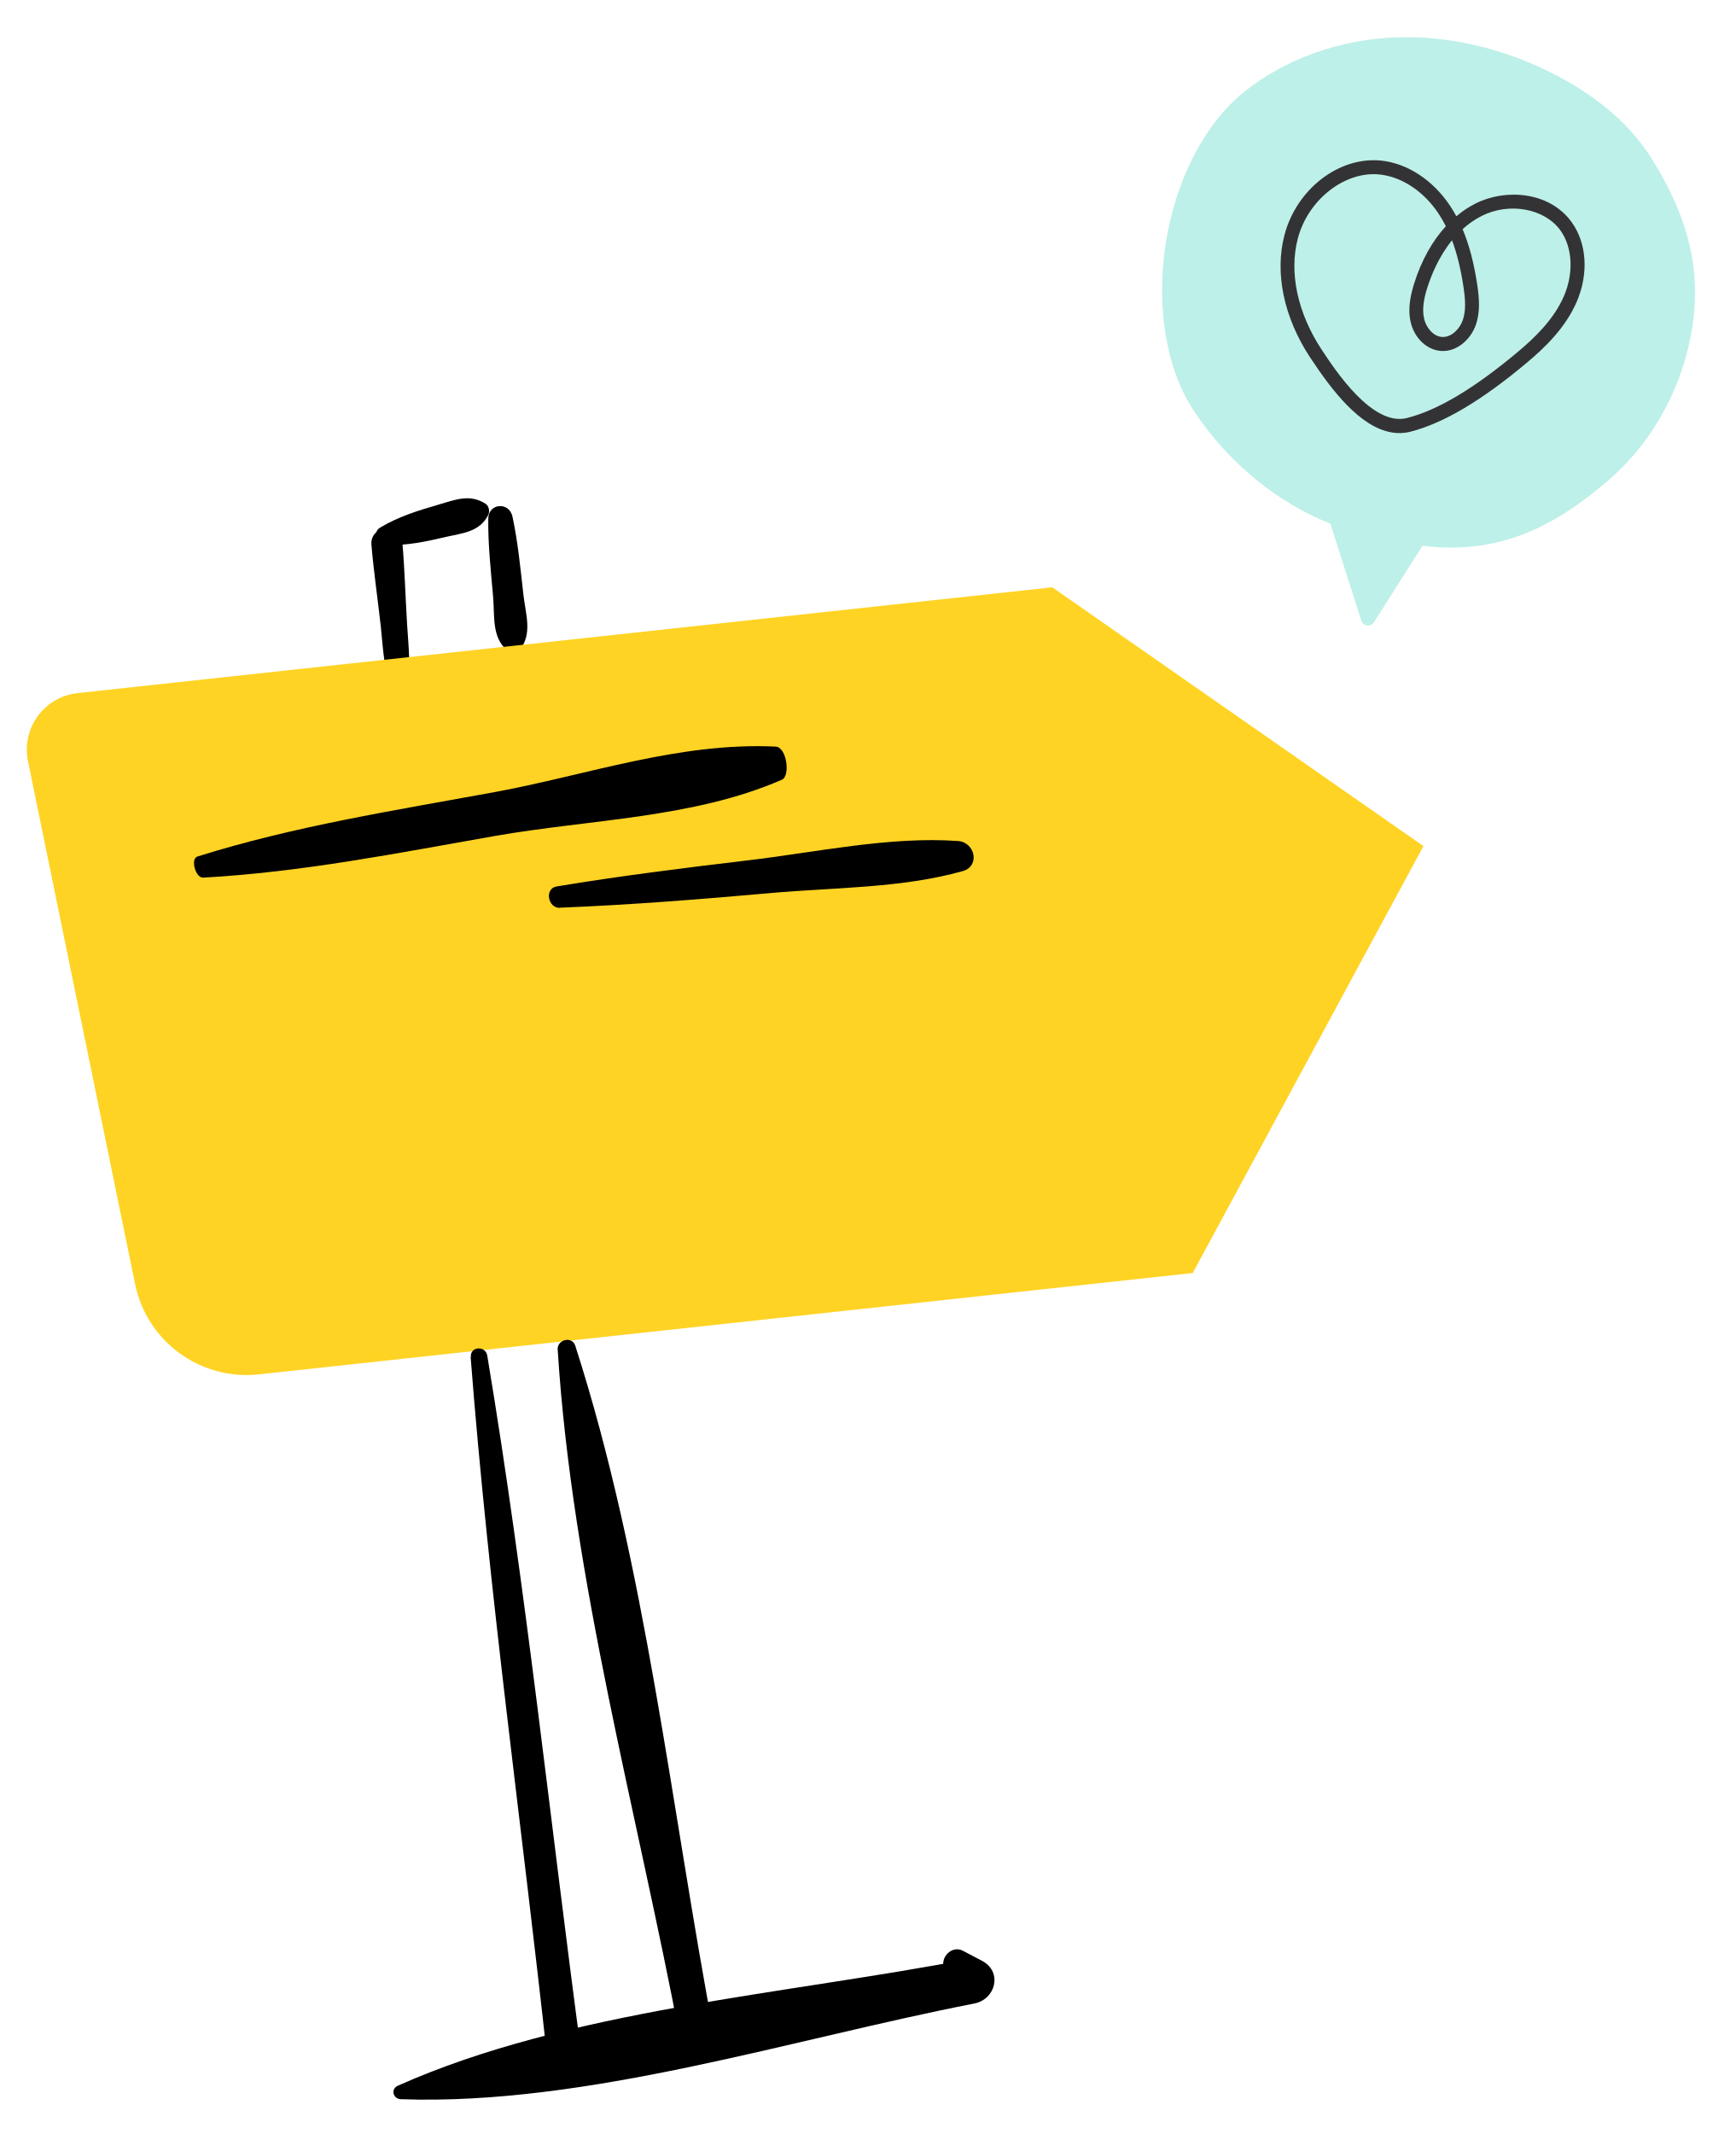
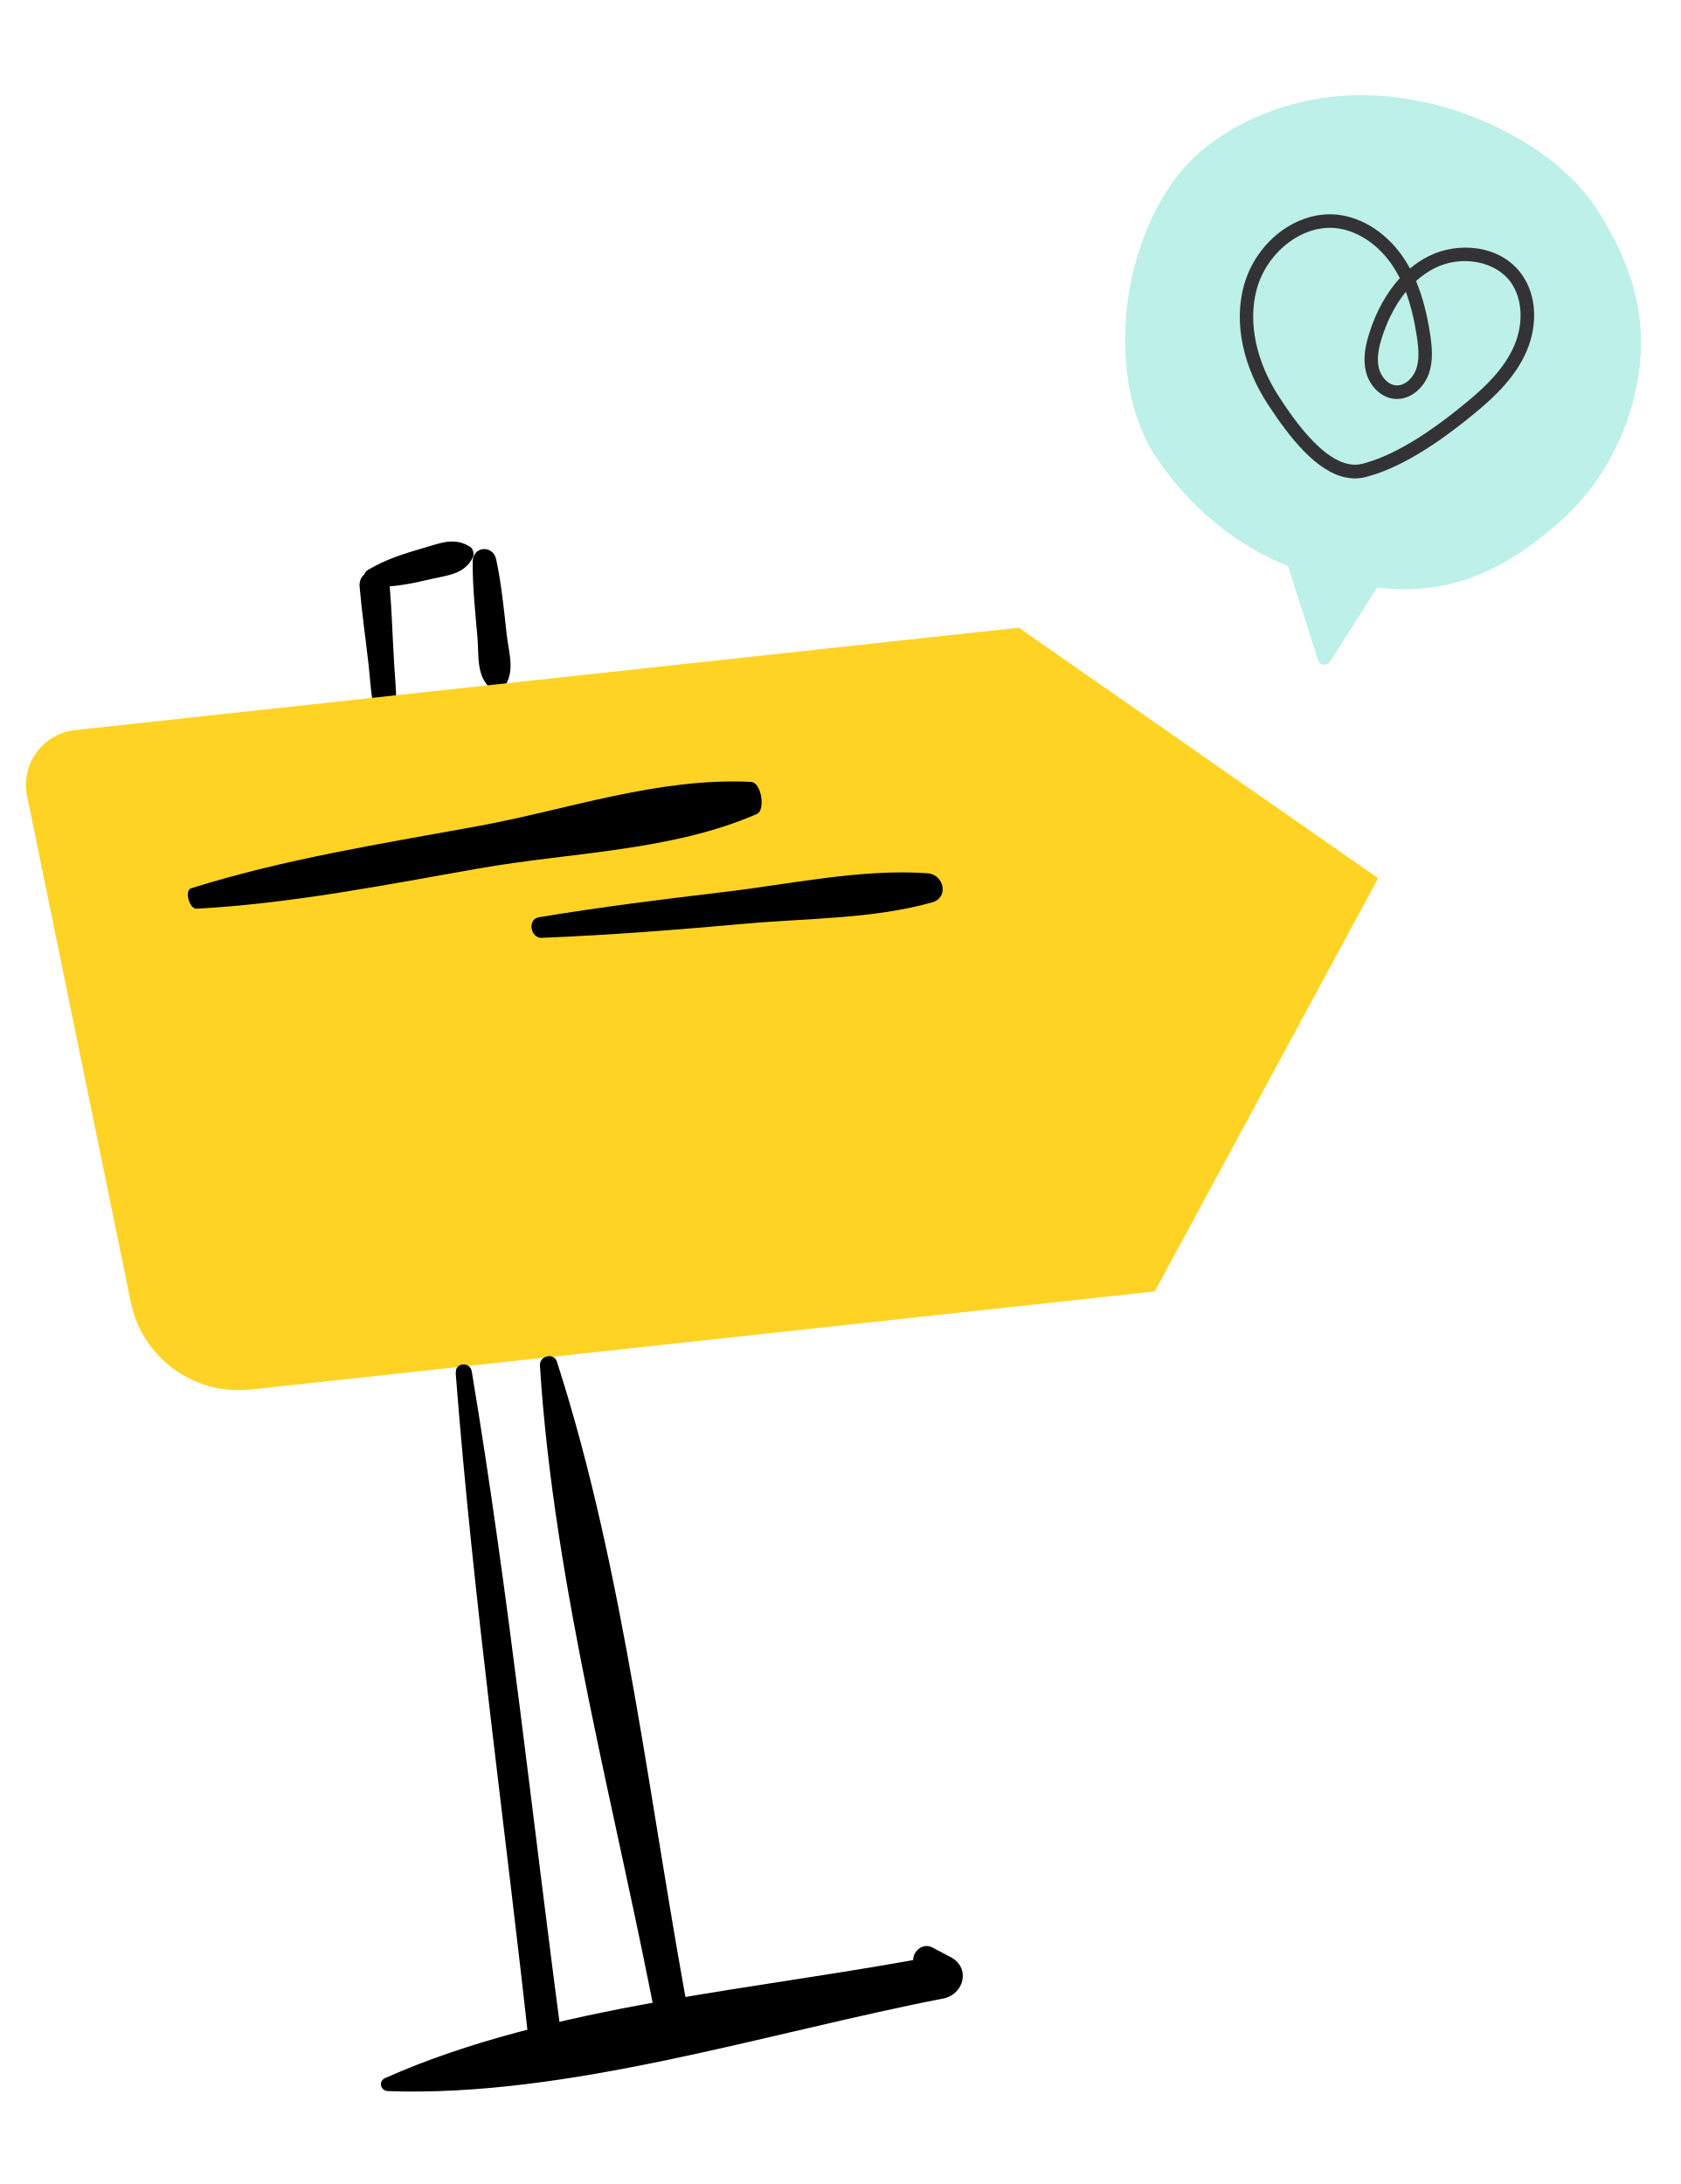
- <svg xmlns="http://www.w3.org/2000/svg" width="122" height="150" viewBox="0 0 122 150" fill="none">
+ <svg xmlns="http://www.w3.org/2000/svg" width="100" height="130" viewBox="0 0 122 150" fill="none">
  <path d="M28.527 48.888C28.957 47.232 28.711 45.52 28.615 43.828C28.5 41.925 28.448 40 28.285 38.101C28.165 36.706 26.006 36.892 26.11 38.289C26.274 40.187 26.552 42.093 26.765 43.987C26.942 45.672 26.993 47.401 27.715 48.957C27.896 49.351 28.448 49.303 28.559 48.885L28.527 48.888Z" fill="black" />
  <path d="M27.191 38.31C28.617 38.351 29.95 38.072 31.344 37.74C32.531 37.474 33.717 37.388 34.318 36.209C34.445 35.969 34.379 35.582 34.153 35.422C33.026 34.685 31.986 35.134 30.79 35.482C29.354 35.9 28.032 36.308 26.741 37.073C26.088 37.457 26.601 38.295 27.191 38.31Z" fill="black" />
  <path d="M34.325 36.47C34.303 38.303 34.511 40.149 34.667 41.966C34.784 43.33 34.555 44.837 35.696 45.752C35.943 45.96 36.332 45.927 36.54 45.68C37.455 44.538 36.943 43.144 36.793 41.783C36.587 39.953 36.412 38.121 36.029 36.323C35.805 35.247 34.327 35.358 34.325 36.47Z" fill="black" />
  <path d="M1.967 53.498L9.496 90.257C10.324 94.301 14.093 97.051 18.197 96.606L83.849 89.481L100.067 59.473L73.977 41.282L5.454 48.718C3.111 48.973 1.494 51.188 1.967 53.498Z" fill="#FFD324" />
  <path d="M39.371 63.802C44.332 63.604 49.277 63.21 54.22 62.769C58.647 62.376 63.407 62.436 67.687 61.228C68.923 60.876 68.537 59.203 67.36 59.116C62.536 58.77 57.321 59.919 52.507 60.483C48.038 61.015 43.569 61.571 39.128 62.31C38.267 62.457 38.507 63.834 39.359 63.814L39.371 63.802Z" fill="black" />
  <path d="M14.257 61.69C21.215 61.311 27.978 59.957 34.749 58.768C41.521 57.58 48.73 57.522 54.968 54.807C55.572 54.547 55.315 52.526 54.534 52.479C47.754 52.154 41.255 54.483 34.794 55.674C27.774 56.962 20.681 58.066 13.877 60.206C13.373 60.373 13.749 61.705 14.266 61.688L14.257 61.69Z" fill="black" />
  <path d="M33.086 95.385C34.363 111.936 36.695 128.379 38.49 144.868C38.671 146.585 41.325 146.079 40.832 144.339L40.267 142.344C40.059 141.627 38.925 141.757 38.823 142.469L38.511 144.539L40.908 144.66C38.691 128.207 36.99 111.677 34.254 95.285C34.127 94.56 33.038 94.638 33.102 95.384L33.086 95.385Z" fill="black" />
  <path d="M28.176 147.554C41.23 148.016 55.671 143.323 68.487 140.83C69.999 140.537 70.502 138.597 69.03 137.824L67.694 137.122C66.923 136.714 66.081 137.571 66.361 138.349L66.862 139.809L68.216 137.682C55.319 140.182 39.993 141.24 27.964 146.608C27.445 146.849 27.635 147.536 28.176 147.554Z" fill="black" />
  <path d="M39.206 94.875C40.22 111.023 44.829 127.531 47.834 143.442C48.163 145.179 50.757 144.547 50.159 142.915L49.667 141.568C49.475 141.045 48.615 140.939 48.403 141.513L47.943 142.811L50.234 143.219C47.187 127.197 45.437 110.099 40.44 94.589C40.216 93.889 39.16 94.159 39.204 94.859L39.206 94.875Z" fill="black" />
  <path d="M96.09 43.971C95.911 43.942 95.761 43.814 95.704 43.639L93.526 36.81C89.763 35.314 86.382 32.538 83.999 28.99C83.026 27.548 82.351 25.805 81.993 23.807C80.819 17.332 83.178 9.871 87.481 6.444C90.389 4.13 94.17 2.775 98.128 2.629C101.801 2.493 105.617 3.371 109.167 5.172C112.302 6.766 114.649 8.793 116.143 11.195C118.698 15.309 119.573 18.921 118.981 22.903C118.369 27.012 116.305 30.89 113.308 33.548C108.856 37.497 104.857 38.949 99.998 38.365L96.582 43.748C96.479 43.906 96.293 43.996 96.109 43.97L96.091 43.967L96.09 43.971Z" fill="#BDF0E8" />
  <path d="M97.832 30.393C95.618 30.026 93.638 27.461 92.1 25.123C90.25 22.317 89.594 19.176 90.3 16.511C91.151 13.289 94.128 10.994 97.077 11.287C98.939 11.473 100.759 12.672 101.96 14.496C102.107 14.72 102.248 14.957 102.382 15.201C102.804 14.845 103.254 14.542 103.733 14.304C105.823 13.247 108.921 13.447 110.483 15.611C111.557 17.092 111.691 19.238 110.845 21.208C110.038 23.076 108.55 24.478 107.347 25.486C104.159 28.158 101.483 29.744 99.168 30.341C98.718 30.458 98.272 30.47 97.835 30.398L97.832 30.393ZM97.25 12.301C97.158 12.286 97.067 12.27 96.973 12.264C94.529 12.018 91.957 14.034 91.237 16.757C90.607 19.153 91.213 21.999 92.909 24.572C93.888 26.059 96.491 30.008 98.924 29.38C101.093 28.822 103.647 27.297 106.72 24.72C107.84 23.779 109.22 22.487 109.946 20.81C110.646 19.183 110.547 17.369 109.693 16.189C108.583 14.652 106.101 14.196 104.162 15.178C103.658 15.435 103.211 15.751 102.82 16.109C103.28 17.202 103.613 18.469 103.846 19.991C103.987 20.927 104.074 21.922 103.746 22.848C103.407 23.808 102.463 24.741 101.313 24.669C100.319 24.605 99.438 23.778 99.174 22.659C98.936 21.661 99.187 20.655 99.426 19.891C99.931 18.3 100.69 16.941 101.643 15.9C101.491 15.598 101.323 15.312 101.144 15.037C100.166 13.55 98.726 12.545 97.25 12.301ZM102.075 16.893C101.151 18.029 100.627 19.327 100.35 20.189C100.145 20.831 99.936 21.663 100.119 22.425C100.256 23.006 100.746 23.649 101.377 23.686C102.035 23.726 102.616 23.115 102.827 22.519C103.064 21.841 103.02 21.08 102.879 20.144C102.687 18.887 102.425 17.818 102.076 16.889L102.075 16.893Z" fill="#333335" />
</svg>
